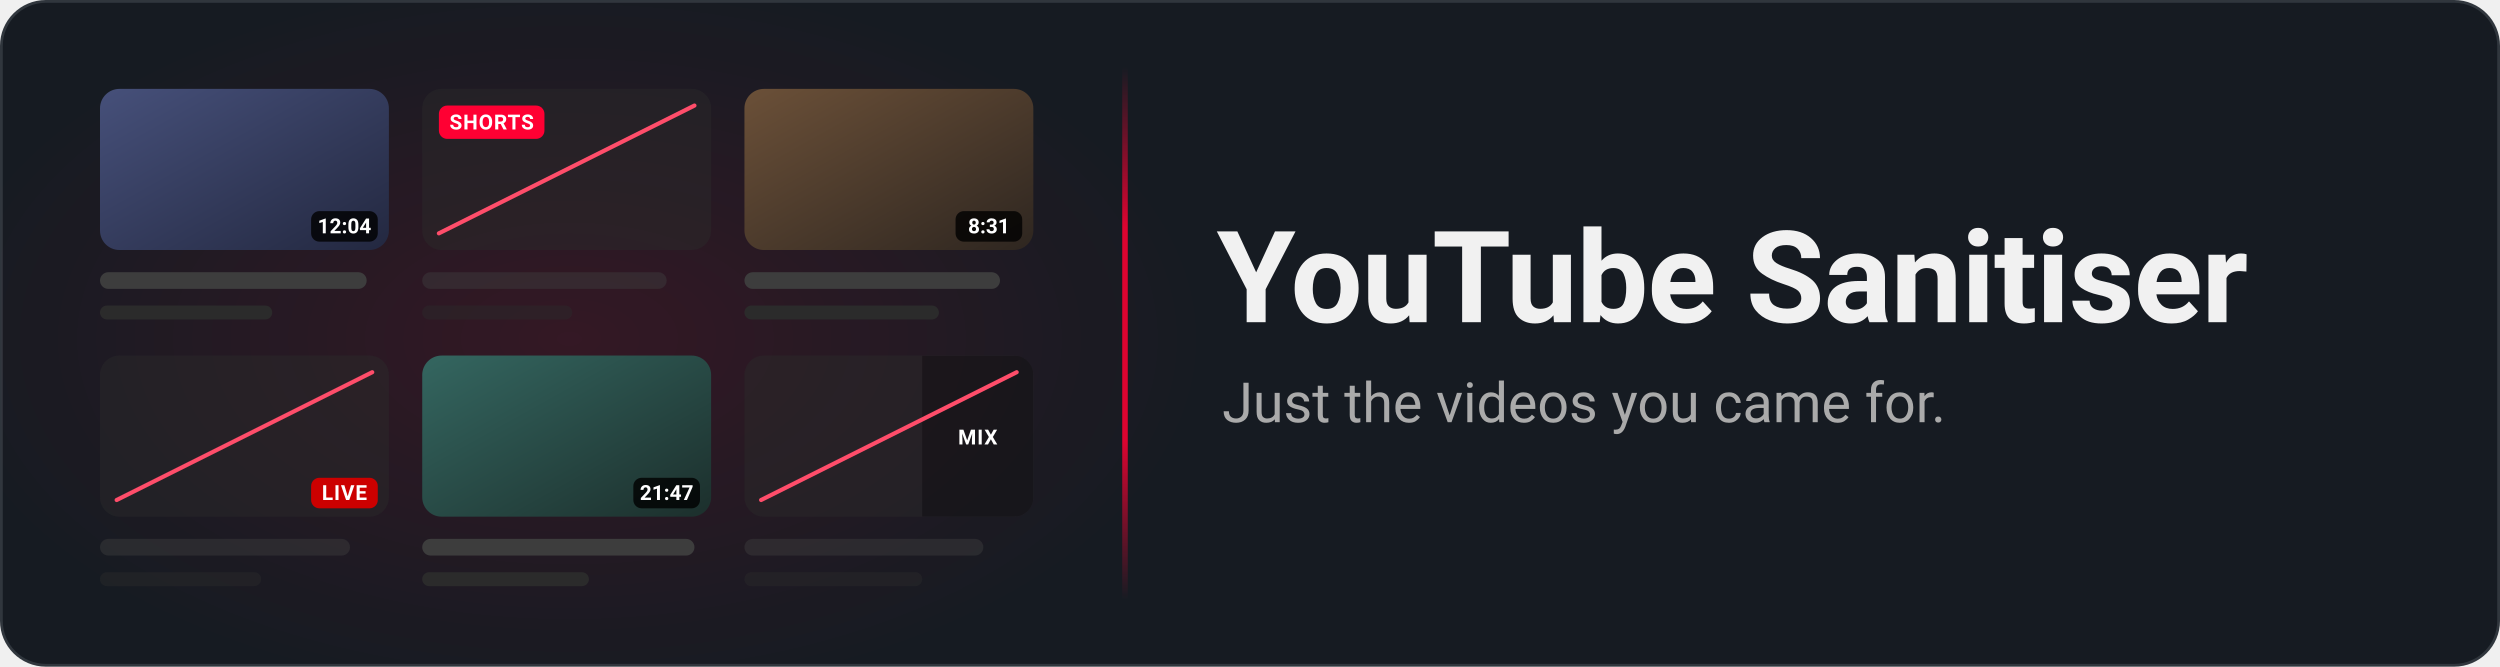
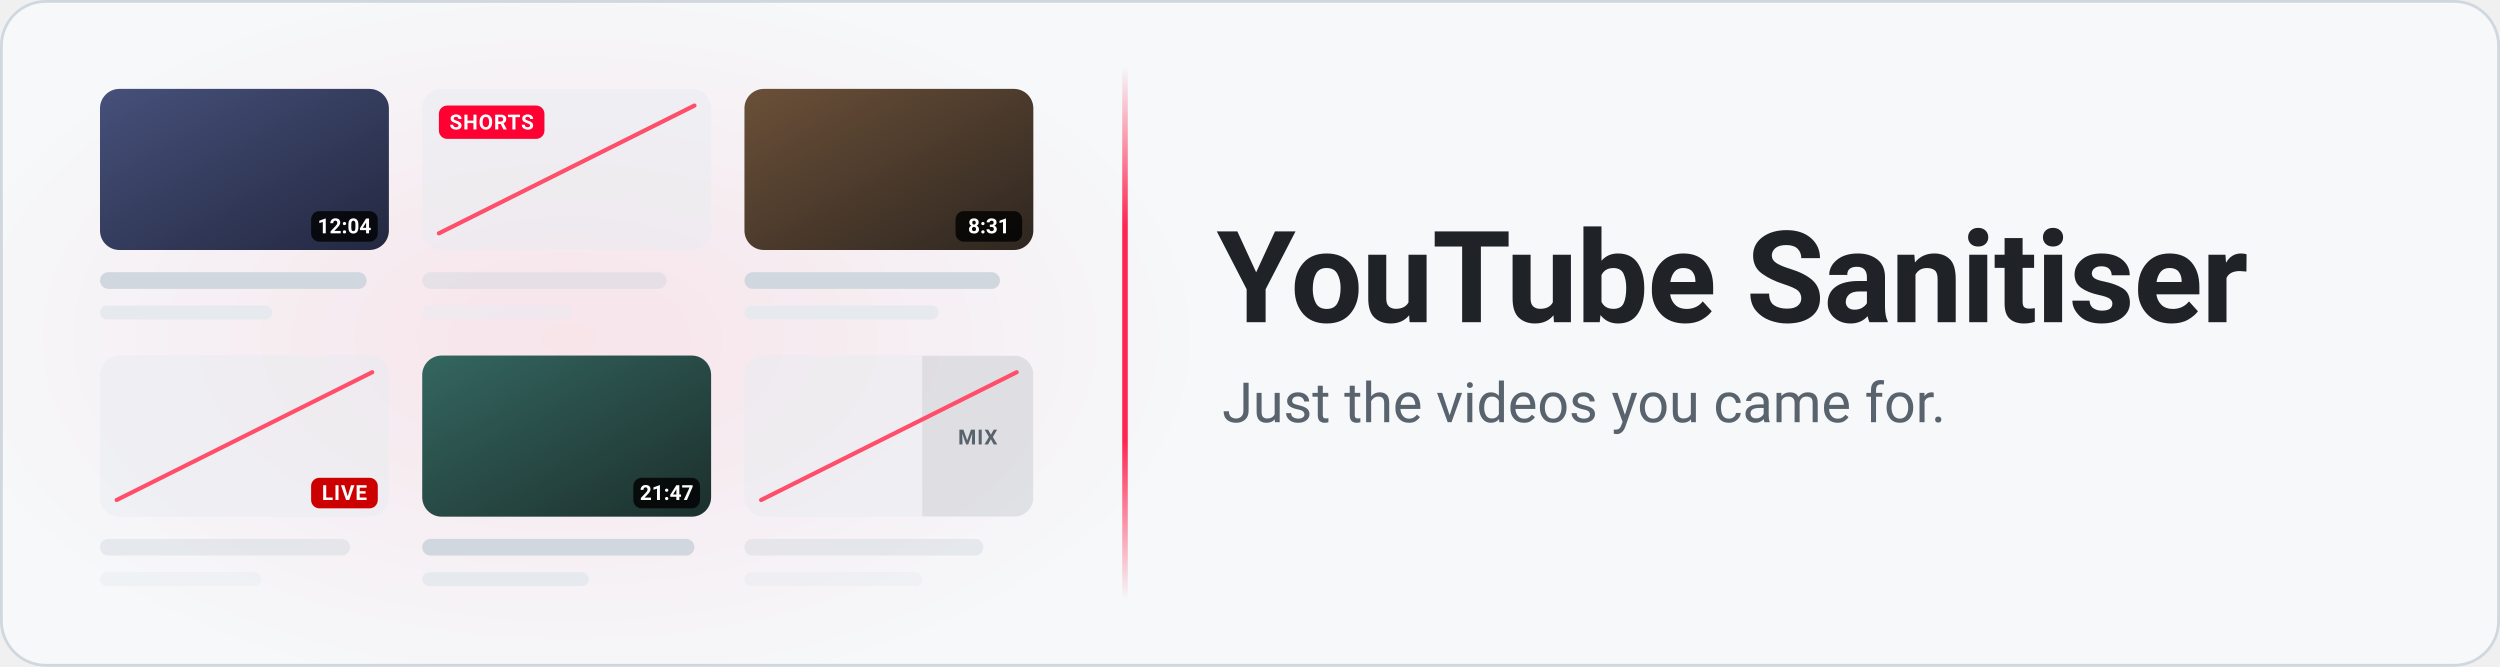
<svg xmlns="http://www.w3.org/2000/svg" viewBox="0 0 900 240" width="900" height="240">
  <defs>
    <radialGradient id="glow" cx="0" cy="0" r="1" gradientUnits="userSpaceOnUse" gradientTransform="translate(204 122) scale(230 130)">
-       <stop offset="0%" stop-color="#ff0033" stop-opacity="0.13" />
+       <stop offset="0%" stop-color="#ff0033" stop-opacity="0.08" />
      <stop offset="100%" stop-color="#ff0033" stop-opacity="0" />
    </radialGradient>
    <linearGradient id="divider" x1="0" y1="0" x2="0" y2="1">
      <stop offset="0%" stop-color="#ff0033" stop-opacity="0" />
      <stop offset="30%" stop-color="#ff0033" stop-opacity="0.85" />
      <stop offset="70%" stop-color="#ff0033" stop-opacity="0.85" />
      <stop offset="100%" stop-color="#ff0033" stop-opacity="0" />
    </linearGradient>
    <linearGradient id="thumbSlate" x1="0" y1="0" x2="1" y2="1">
      <stop offset="0%" stop-color="#46507a" />
      <stop offset="100%" stop-color="#232840" />
    </linearGradient>
    <linearGradient id="thumbAmber" x1="0" y1="0" x2="1" y2="1">
      <stop offset="0%" stop-color="#6b5038" />
      <stop offset="100%" stop-color="#2e2620" />
    </linearGradient>
    <linearGradient id="thumbTeal" x1="0" y1="0" x2="1" y2="1">
      <stop offset="0%" stop-color="#346660" />
      <stop offset="100%" stop-color="#1c2f2c" />
    </linearGradient>
    <clipPath id="thumbClip">
      <rect width="104" height="58" rx="7" />
    </clipPath>
    <style>
      text { font-family: 'Segoe UI', -apple-system, BlinkMacSystemFont, Roboto, Helvetica, Arial, sans-serif; }
-       .title    { fill: #f1f1f1; font-size: 46px; font-weight: 700; letter-spacing: -0.4px; }
-       .subtitle { fill: #aaaaaa; font-size: 20px; }
+       .title    { fill: #1f2328; font-size: 46px; font-weight: 700; letter-spacing: -0.4px; }
+       .subtitle { fill: #59636e; font-size: 20px; }
      .badge    { fill: #ffffff; font-size: 7.5px; font-weight: 700; letter-spacing: 0.3px; }
      .time     { fill: #ffffff; font-size: 7.5px; font-weight: 600; }
-       .line1    { fill: #3d3d3d; }
-       .line2    { fill: #2b2b2b; }
+       .line1    { fill: #d0d7de; }
+       .line2    { fill: #e6eaef; }
      .hidden   { opacity: 0.45; }
      .strike   { stroke: #ff4d6a; stroke-width: 1.5; stroke-linecap: round; }
    </style>
  </defs>
-   <rect x="0.5" y="0.5" width="899" height="239" rx="16" fill="#161b22" stroke="#30363d" />
+   <rect x="0.5" y="0.5" width="899" height="239" rx="16" fill="#f6f8fa" stroke="#d0d7de" />
  <rect x="0.5" y="0.5" width="899" height="239" rx="16" fill="url(#glow)" />
  <g transform="translate(36 32)">
    <rect width="104" height="58" rx="7" fill="url(#thumbSlate)" />
    <rect x="76" y="44" width="24" height="11" rx="3" fill="#000" opacity="0.8" />
    <text class="time" x="88" y="52" text-anchor="middle">12:04</text>
    <rect class="line1" y="66" width="96" height="6" rx="3" />
    <rect class="line2" y="78" width="62" height="5" rx="2.5" />
  </g>
  <g transform="translate(152 32)">
    <g class="hidden">
-       <rect width="104" height="58" rx="7" fill="#2a2a2a" />
+       <rect width="104" height="58" rx="7" fill="#e6eaef" />
      <rect class="line1" y="66" width="88" height="6" rx="3" />
      <rect class="line2" y="78" width="54" height="5" rx="2.5" />
    </g>
    <rect x="6" y="6" width="38" height="12" rx="3" fill="#ff0033" />
    <text class="badge" x="25" y="14.6" text-anchor="middle">SHORTS</text>
    <line class="strike" x1="6" y1="52" x2="98" y2="6" />
  </g>
  <g transform="translate(268 32)">
    <rect width="104" height="58" rx="7" fill="url(#thumbAmber)" />
    <rect x="76" y="44" width="24" height="11" rx="3" fill="#000" opacity="0.8" />
    <text class="time" x="88" y="52" text-anchor="middle">8:31</text>
    <rect class="line1" y="66" width="92" height="6" rx="3" />
    <rect class="line2" y="78" width="70" height="5" rx="2.5" />
  </g>
  <g transform="translate(36 128)">
    <g class="hidden">
-       <rect width="104" height="58" rx="7" fill="#2a2a2a" />
+       <rect width="104" height="58" rx="7" fill="#e6eaef" />
      <rect class="line1" y="66" width="90" height="6" rx="3" />
      <rect class="line2" y="78" width="58" height="5" rx="2.5" />
    </g>
    <rect x="76" y="44" width="24" height="11" rx="3" fill="#cc0000" />
    <text class="badge" x="88" y="52" text-anchor="middle">LIVE</text>
    <line class="strike" x1="6" y1="52" x2="98" y2="6" />
  </g>
  <g transform="translate(152 128)">
    <rect width="104" height="58" rx="7" fill="url(#thumbTeal)" />
    <rect x="76" y="44" width="24" height="11" rx="3" fill="#000" opacity="0.8" />
    <text class="time" x="88" y="52" text-anchor="middle">21:47</text>
    <rect class="line1" y="66" width="98" height="6" rx="3" />
    <rect class="line2" y="78" width="60" height="5" rx="2.5" />
  </g>
  <g transform="translate(268 128)">
    <g class="hidden">
-       <rect width="104" height="58" rx="7" fill="#2a2a2a" />
-       <rect x="64" width="40" height="58" fill="#000" opacity="0.6" clip-path="url(#thumbClip)" />
+       <rect width="104" height="58" rx="7" fill="#e6eaef" />
+       <rect x="64" width="40" height="58" fill="#000" opacity="0.15" clip-path="url(#thumbClip)" />
      <rect class="line1" y="66" width="86" height="6" rx="3" />
      <rect class="line2" y="78" width="64" height="5" rx="2.5" />
    </g>
-     <text class="badge" x="84" y="32" text-anchor="middle">MIX</text>
+     <text class="badge" x="84" y="32" text-anchor="middle" fill="#59636e" style="fill: #59636e">MIX</text>
    <line class="strike" x1="6" y1="52" x2="98" y2="6" />
  </g>
  <rect x="404" y="24" width="2" height="192" rx="1" fill="url(#divider)" />
  <text class="title" x="438" y="116">YouTube Sanitiser</text>
  <text class="subtitle" x="440" y="152">Just the videos you came for.</text>
</svg>
